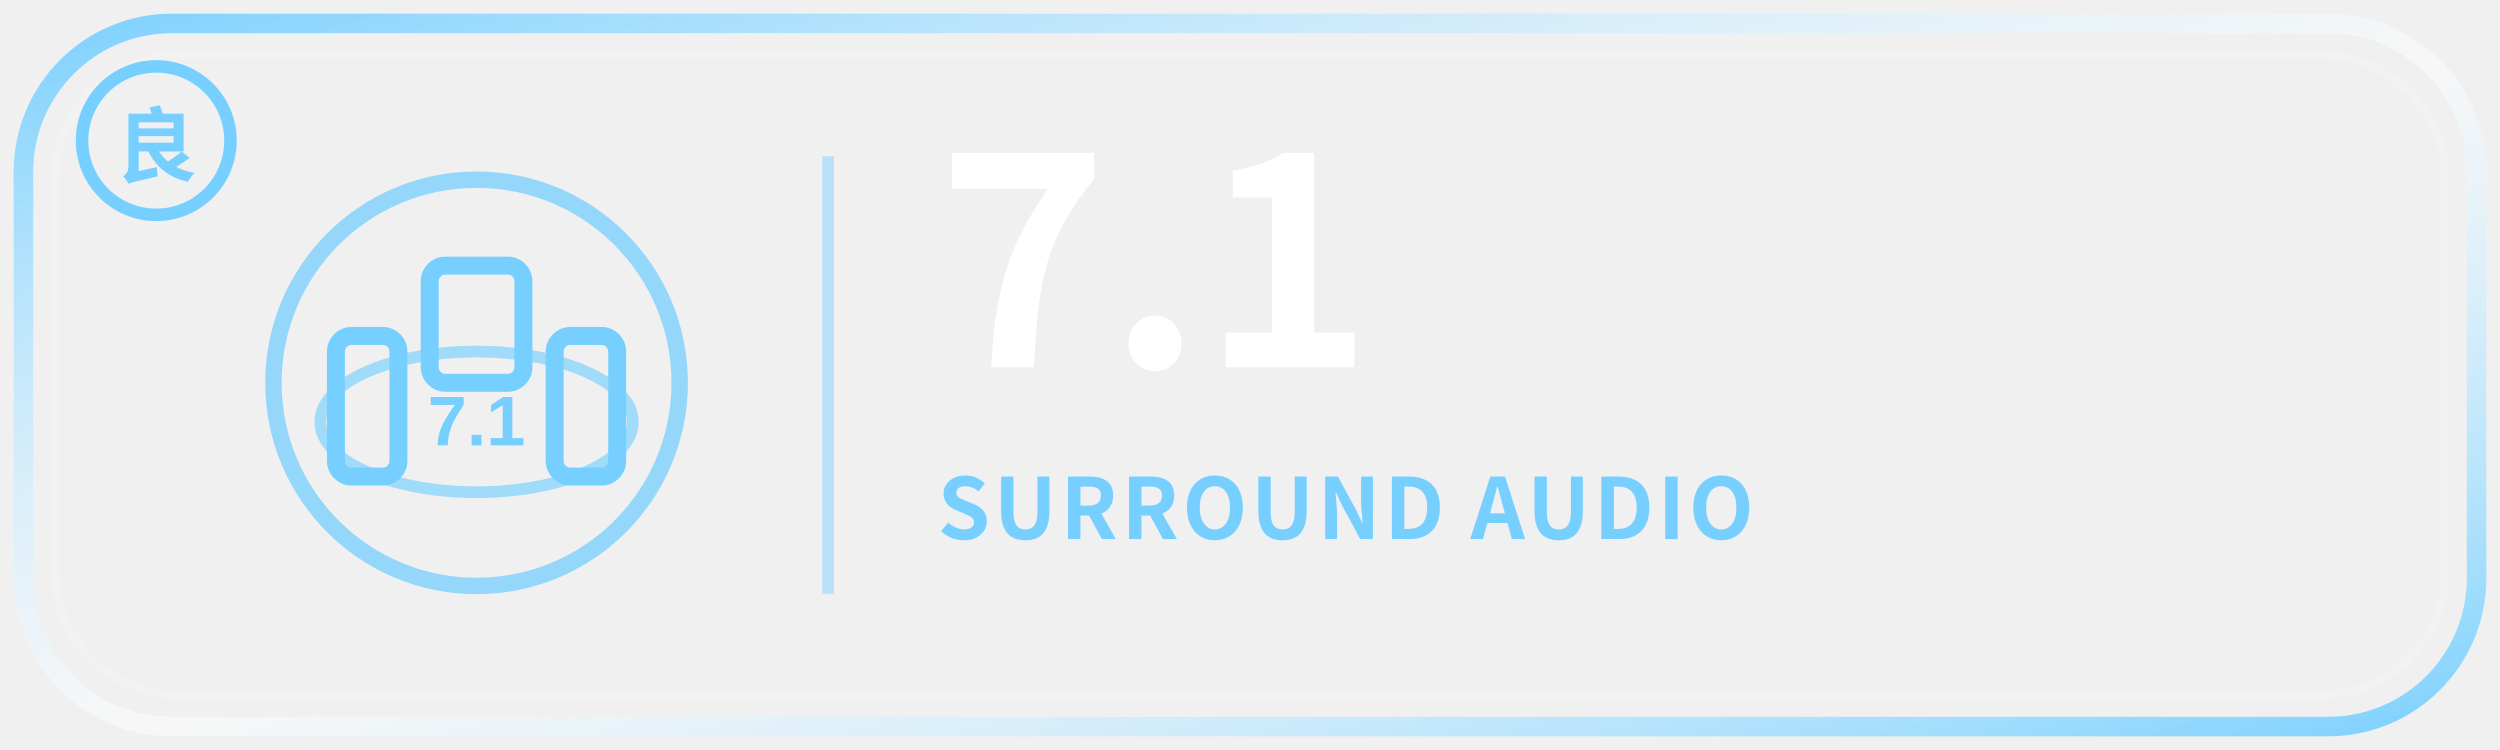
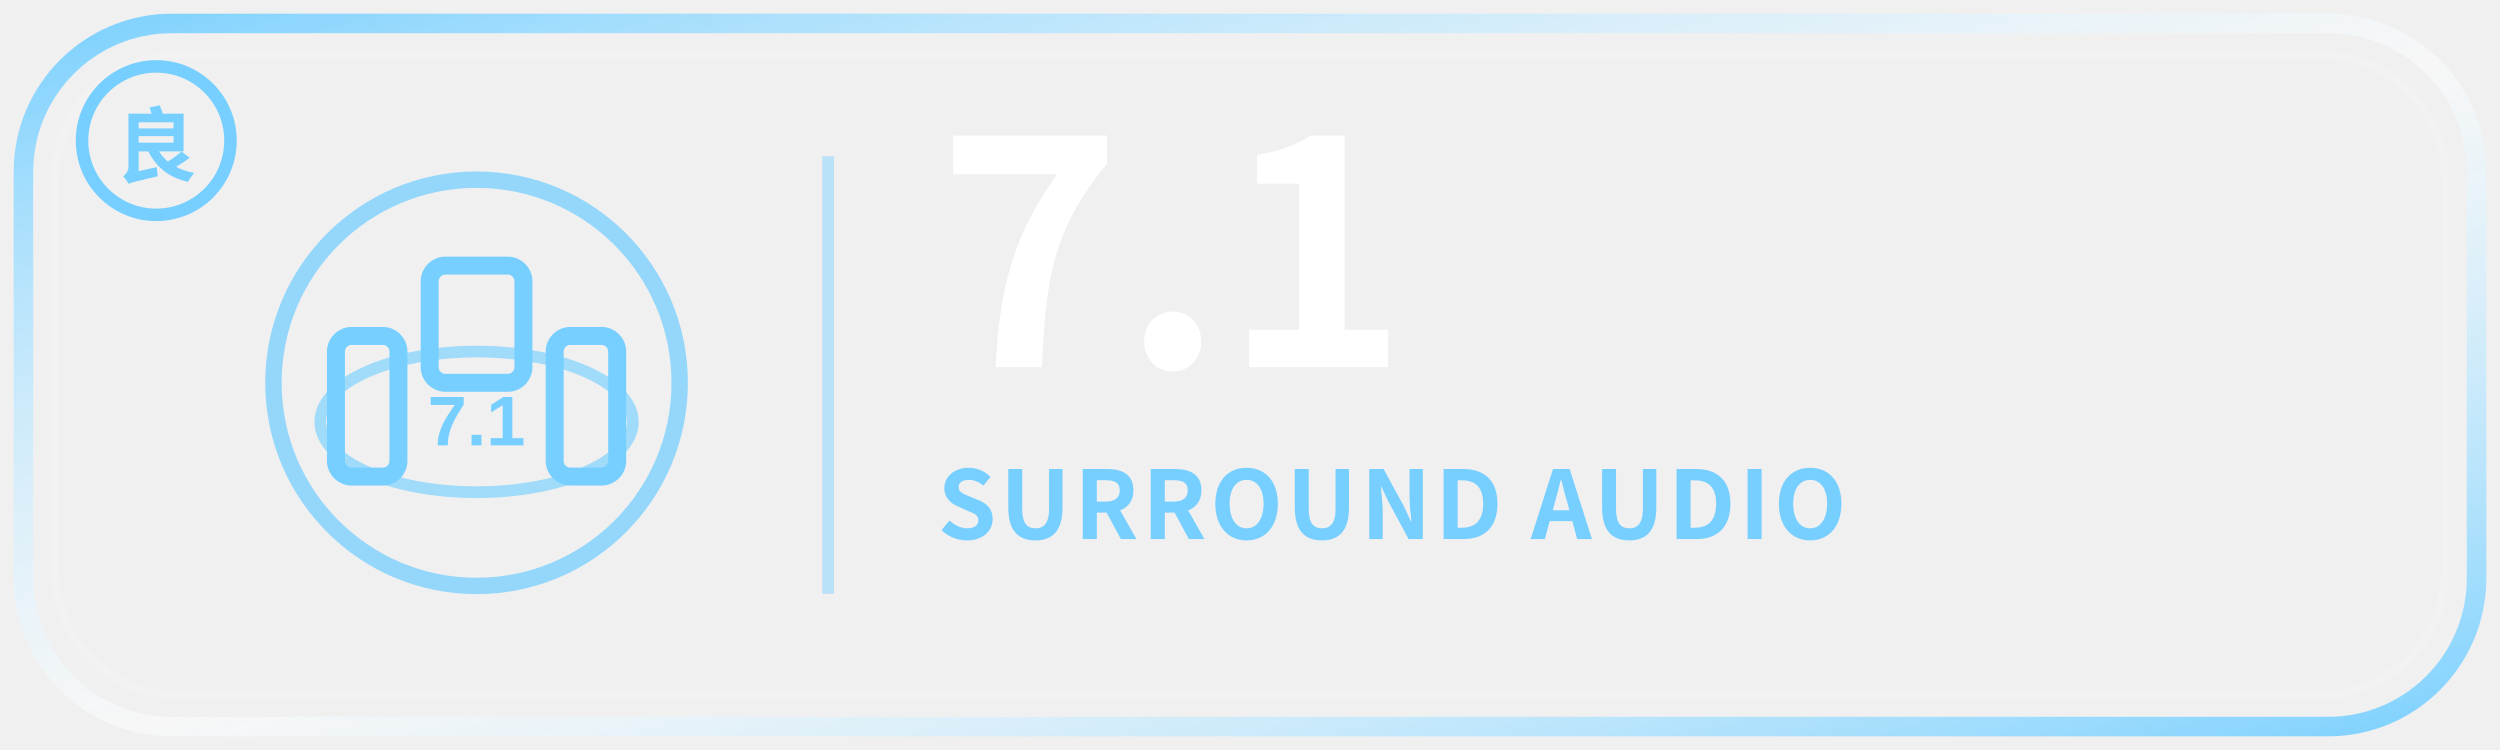
<svg xmlns="http://www.w3.org/2000/svg" width="320" height="96" viewBox="0 0 320 96">
  <defs>
    <linearGradient id="edge" x1="0" y1="0" x2="1" y2="1">
      <stop offset="0" stop-color="#76CFFF" stop-opacity=".95" />
      <stop offset=".52" stop-color="#FFFFFF" stop-opacity=".48" />
      <stop offset="1" stop-color="#76CFFF" stop-opacity=".95" />
    </linearGradient>
  </defs>
  <rect x="3" y="3" width="314" height="90" rx="19" fill="none" stroke="url(#edge)" stroke-width="2.5" />
  <rect x="7" y="7" width="306" height="82" rx="16" fill="none" stroke="#FFFFFF" stroke-opacity=".14" stroke-width="1" />
  <circle cx="20" cy="18" r="9.5" fill="none" stroke="#76CFFF" stroke-width="1.6" />
  <text x="20" y="22.5" text-anchor="middle" font-family="Noto Sans CJK SC,PingFang SC,Arial,sans-serif" font-size="10.5" font-weight="800" fill="#76CFFF">良</text>
  <circle cx="61" cy="49" r="26" fill="none" stroke="#76CFFF" stroke-width="2.1" stroke-opacity=".75" />
  <rect x="43" y="43" width="8" height="18" rx="2" fill="none" stroke="#76CFFF" stroke-width="2.3" />
  <rect x="71" y="43" width="8" height="18" rx="2" fill="none" stroke="#76CFFF" stroke-width="2.3" />
  <rect x="55" y="34" width="12" height="15" rx="2" fill="none" stroke="#76CFFF" stroke-width="2.3" />
  <ellipse cx="61" cy="54" rx="20" ry="9" fill="none" stroke="#76CFFF" stroke-width="1.5" stroke-opacity=".65" />
  <text x="61" y="57" text-anchor="middle" font-family="Arial,sans-serif" font-size="9" font-weight="900" fill="#76CFFF">7.1</text>
  <path d="M106 20v56" stroke="#76CFFF" stroke-opacity=".45" stroke-width="1.5" />
-   <text x="120" y="47" font-family="Noto Sans CJK SC,PingFang SC,Arial,Helvetica,sans-serif" font-size="37" font-weight="850" fill="#FFFFFF">7.1</text>
-   <text x="120" y="69" font-family="Noto Sans CJK SC,PingFang SC,Microsoft YaHei,Arial,sans-serif" font-size="10.8" font-weight="750" letter-spacing=".45" fill="#76CFFF">SURROUND AUDIO</text>
+   <text x="120" y="47" font-family="Noto Sans CJK SC,PingFang SC,Arial,Helvetica,sans-serif" font-size="40" font-weight="850" fill="#FFFFFF">7.1</text>
+   <text x="120" y="69" font-family="Noto Sans CJK SC,PingFang SC,Microsoft YaHei,Arial,sans-serif" font-size="12.1" font-weight="750" letter-spacing=".45" fill="#76CFFF">SURROUND AUDIO</text>
</svg>
